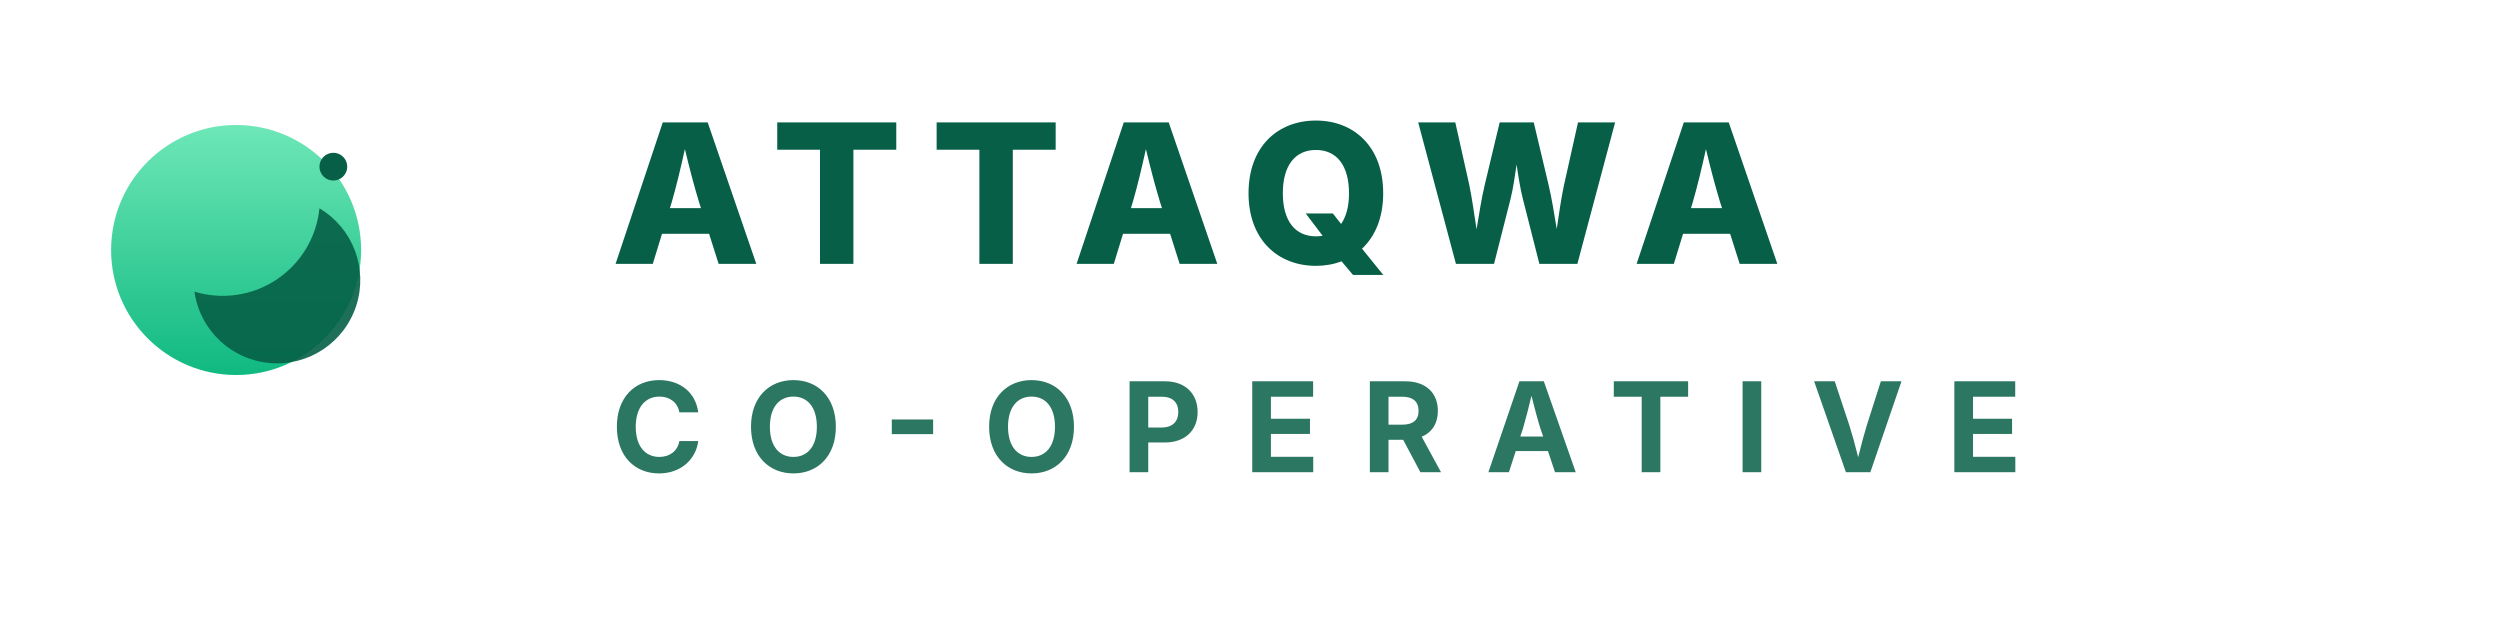
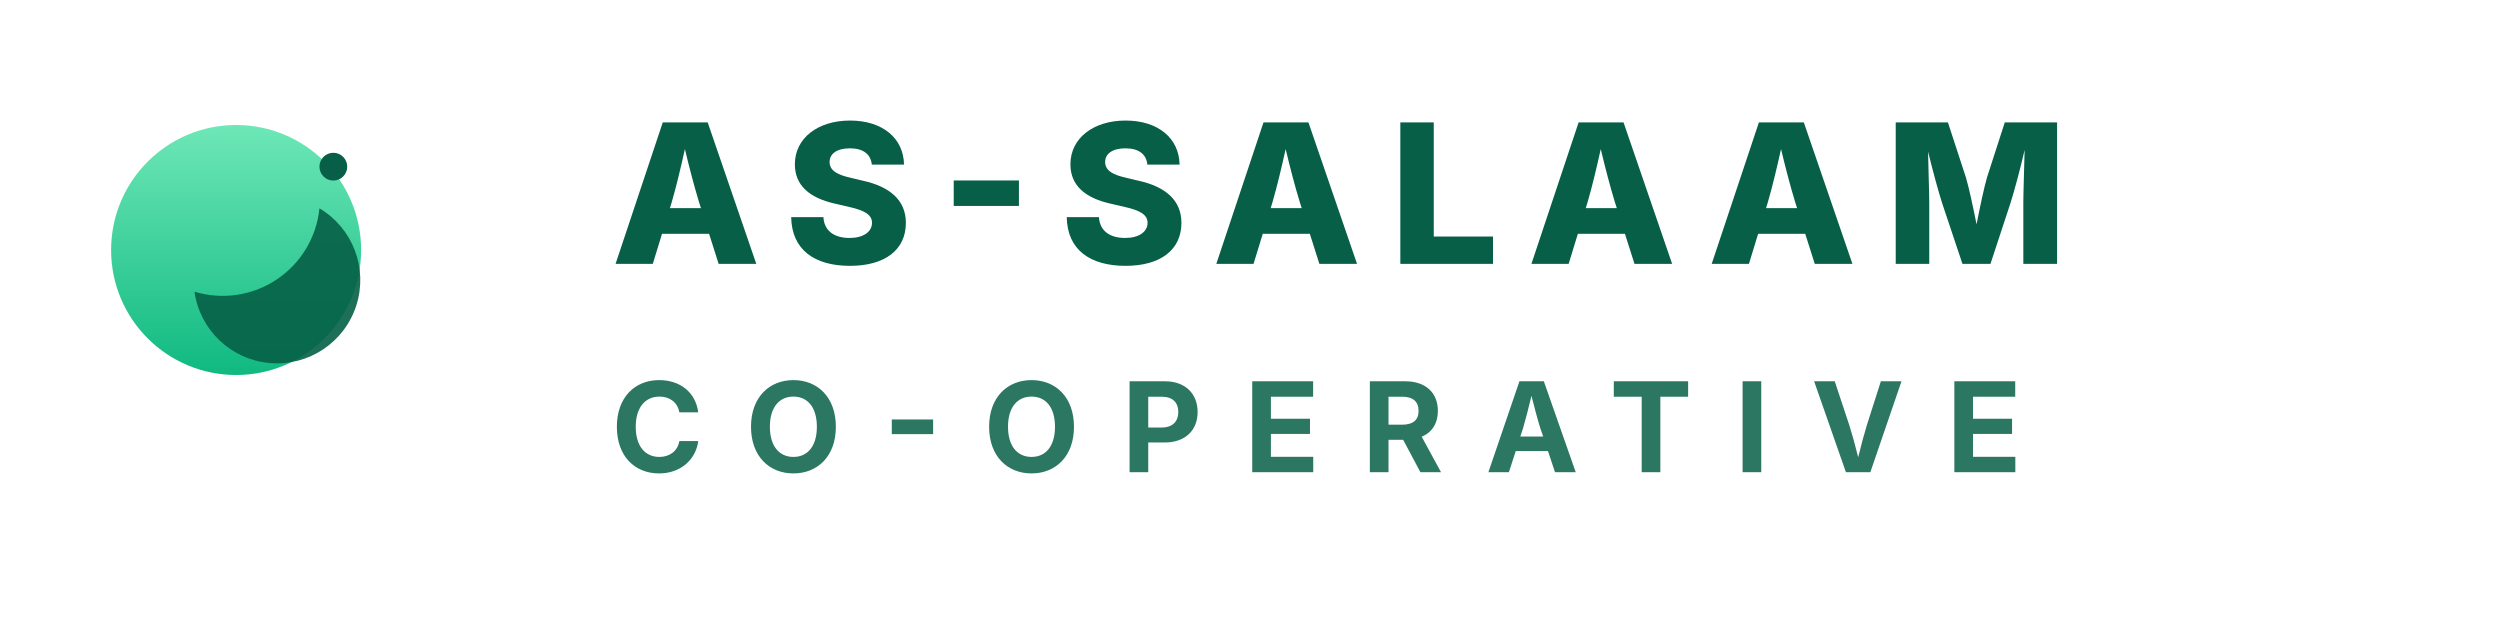
<svg xmlns="http://www.w3.org/2000/svg" width="360" height="90" viewBox="0 0 360 90" fill="none" role="img" aria-labelledby="title desc">
  <defs>
    <linearGradient id="g1" x1="0" y1="0" x2="0" y2="1">
      <stop offset="0" stop-color="#6ee7b7" />
      <stop offset="1" stop-color="#10b981" />
    </linearGradient>
  </defs>
  <g transform="translate(16,18)">
    <circle cx="18" cy="18" r="18" fill="url(#g1)" />
    <path d="M30 12a12 12 0 1 1-18 12 14 14 0 0 0 18-12z" fill="#065f46" opacity=".9" />
    <circle cx="32" cy="6" r="2" fill="#065f46" />
  </g>
  <g fill="#065f46" font-family="Inter,Segoe UI,Roboto,Helvetica,Arial,sans-serif" font-weight="800" letter-spacing="4">
-     <text x="88" y="38" font-size="28">ATTAQWA</text>
+     <text x="88" y="38" font-size="28">AS-SALAAM</text>
    <text x="88" y="68" font-size="18" font-weight="700" letter-spacing="6" opacity="0.85">CO-OPERATIVE</text>
  </g>
</svg>
